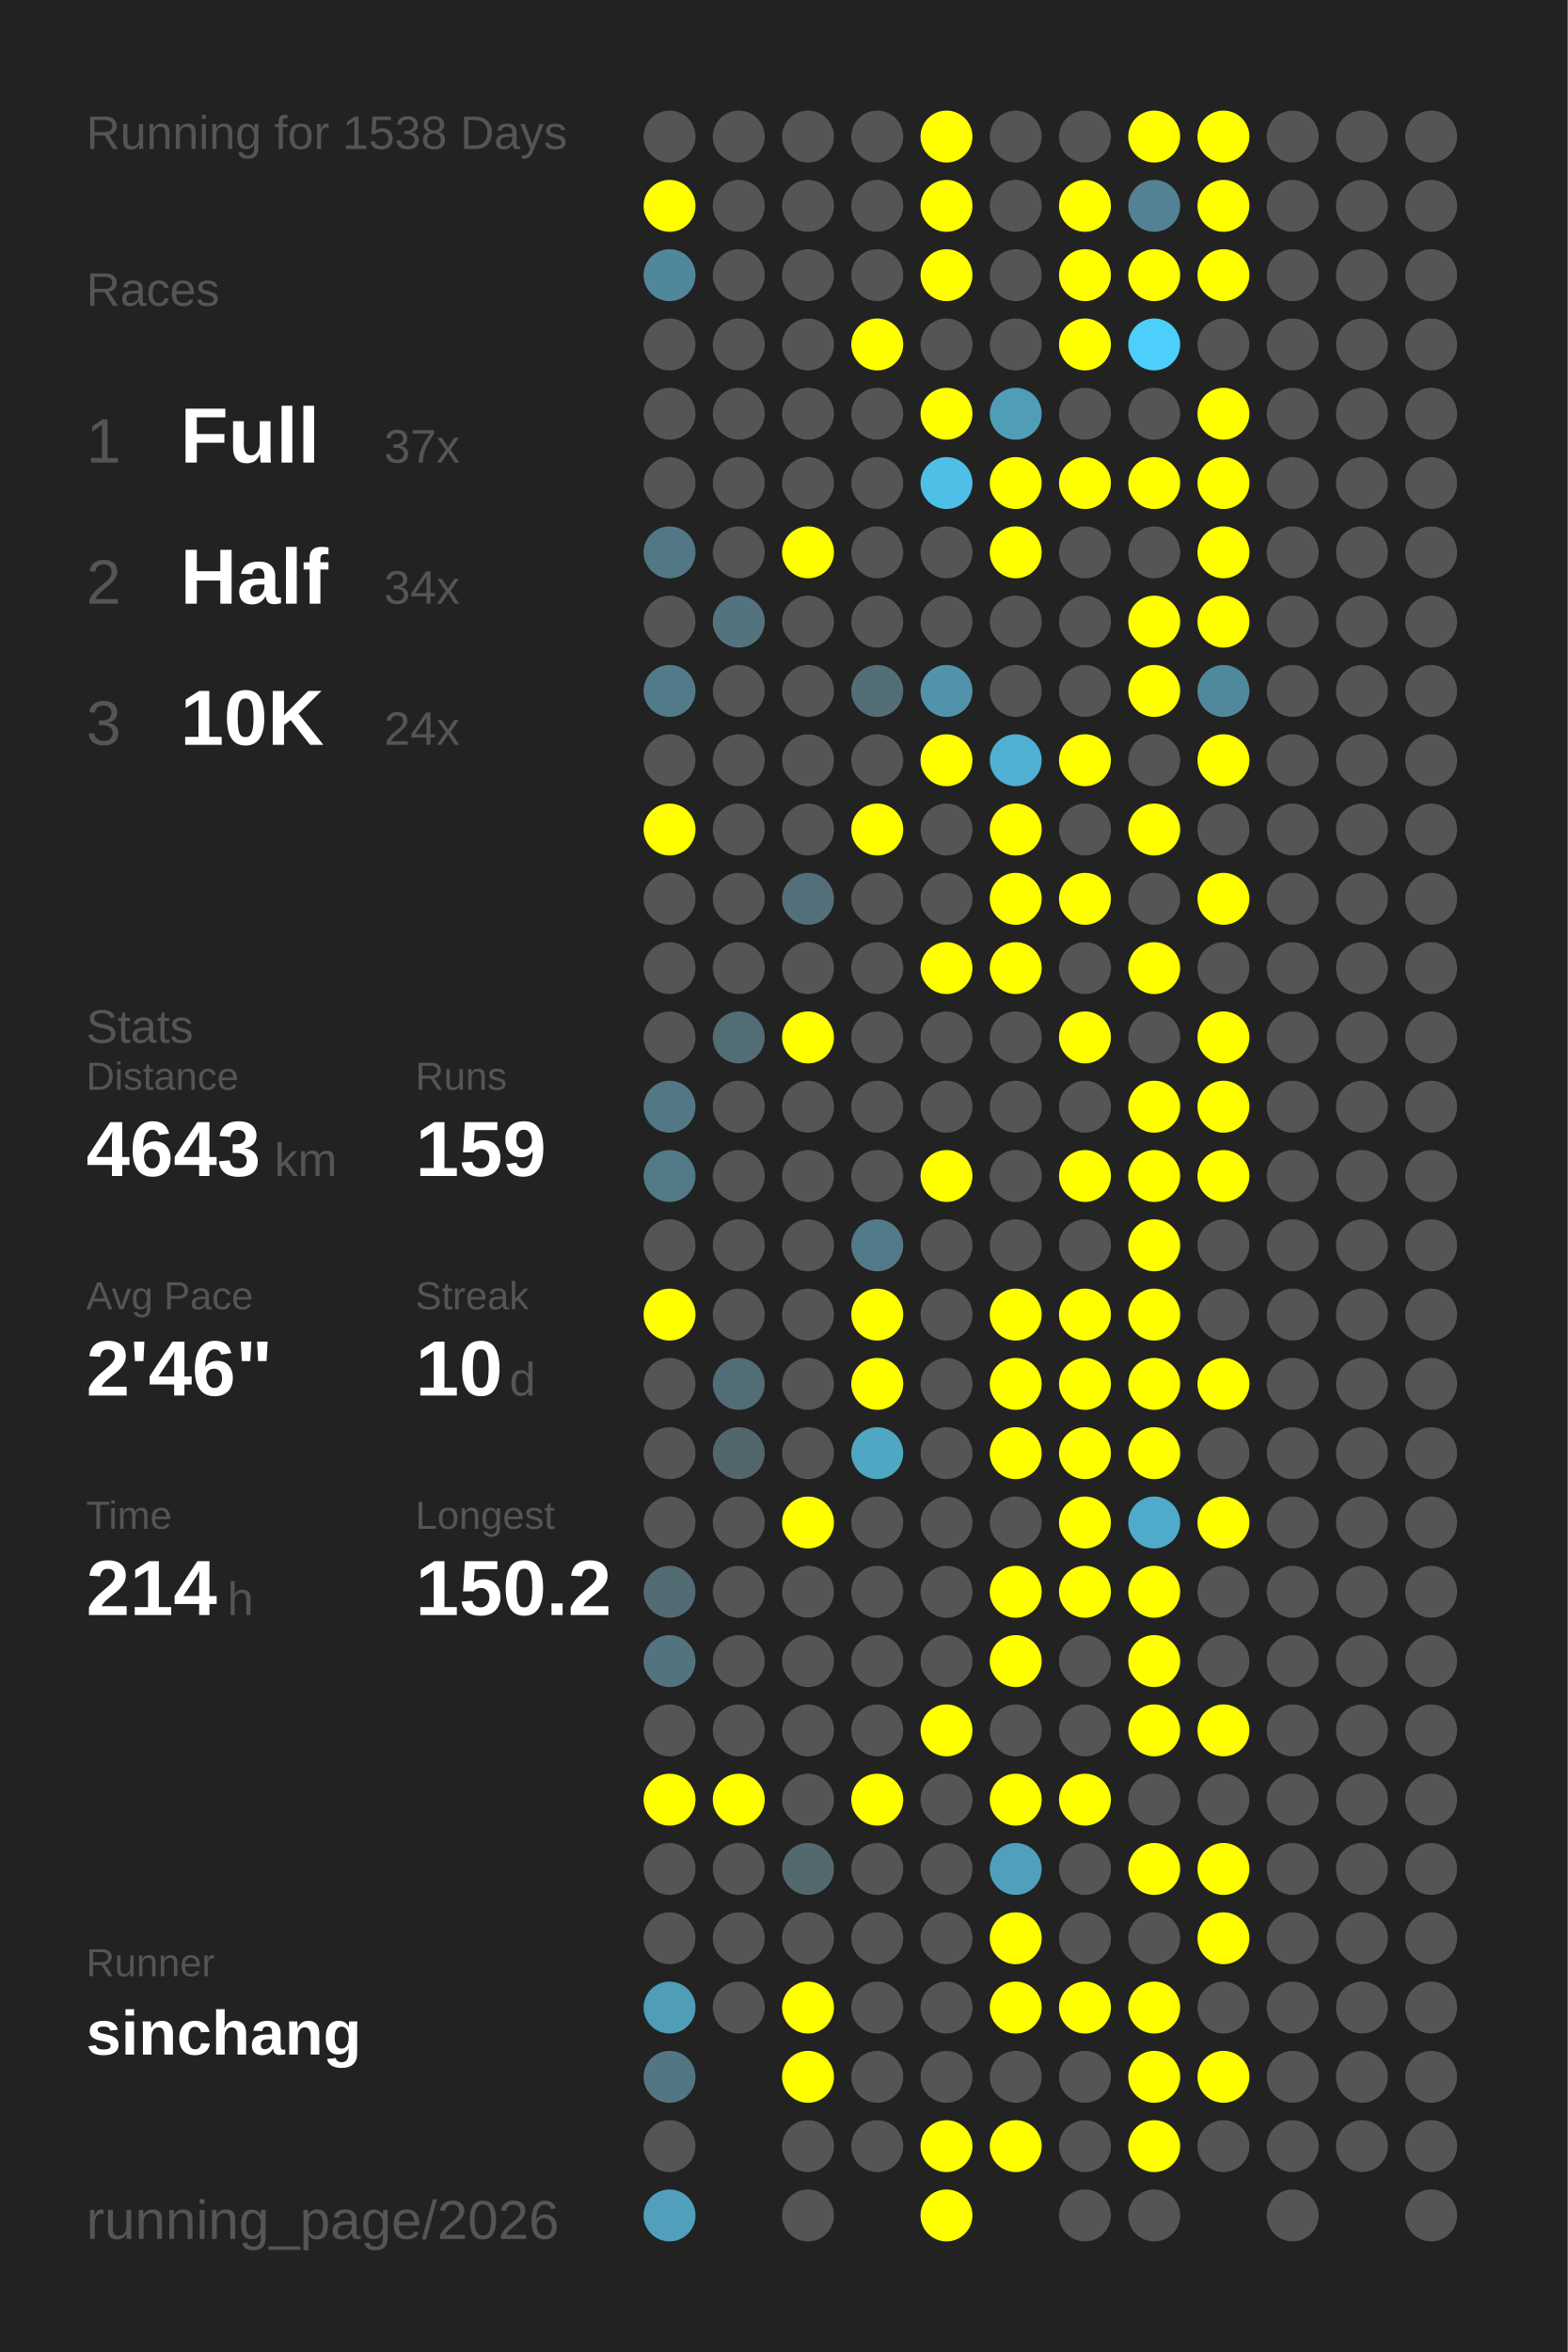
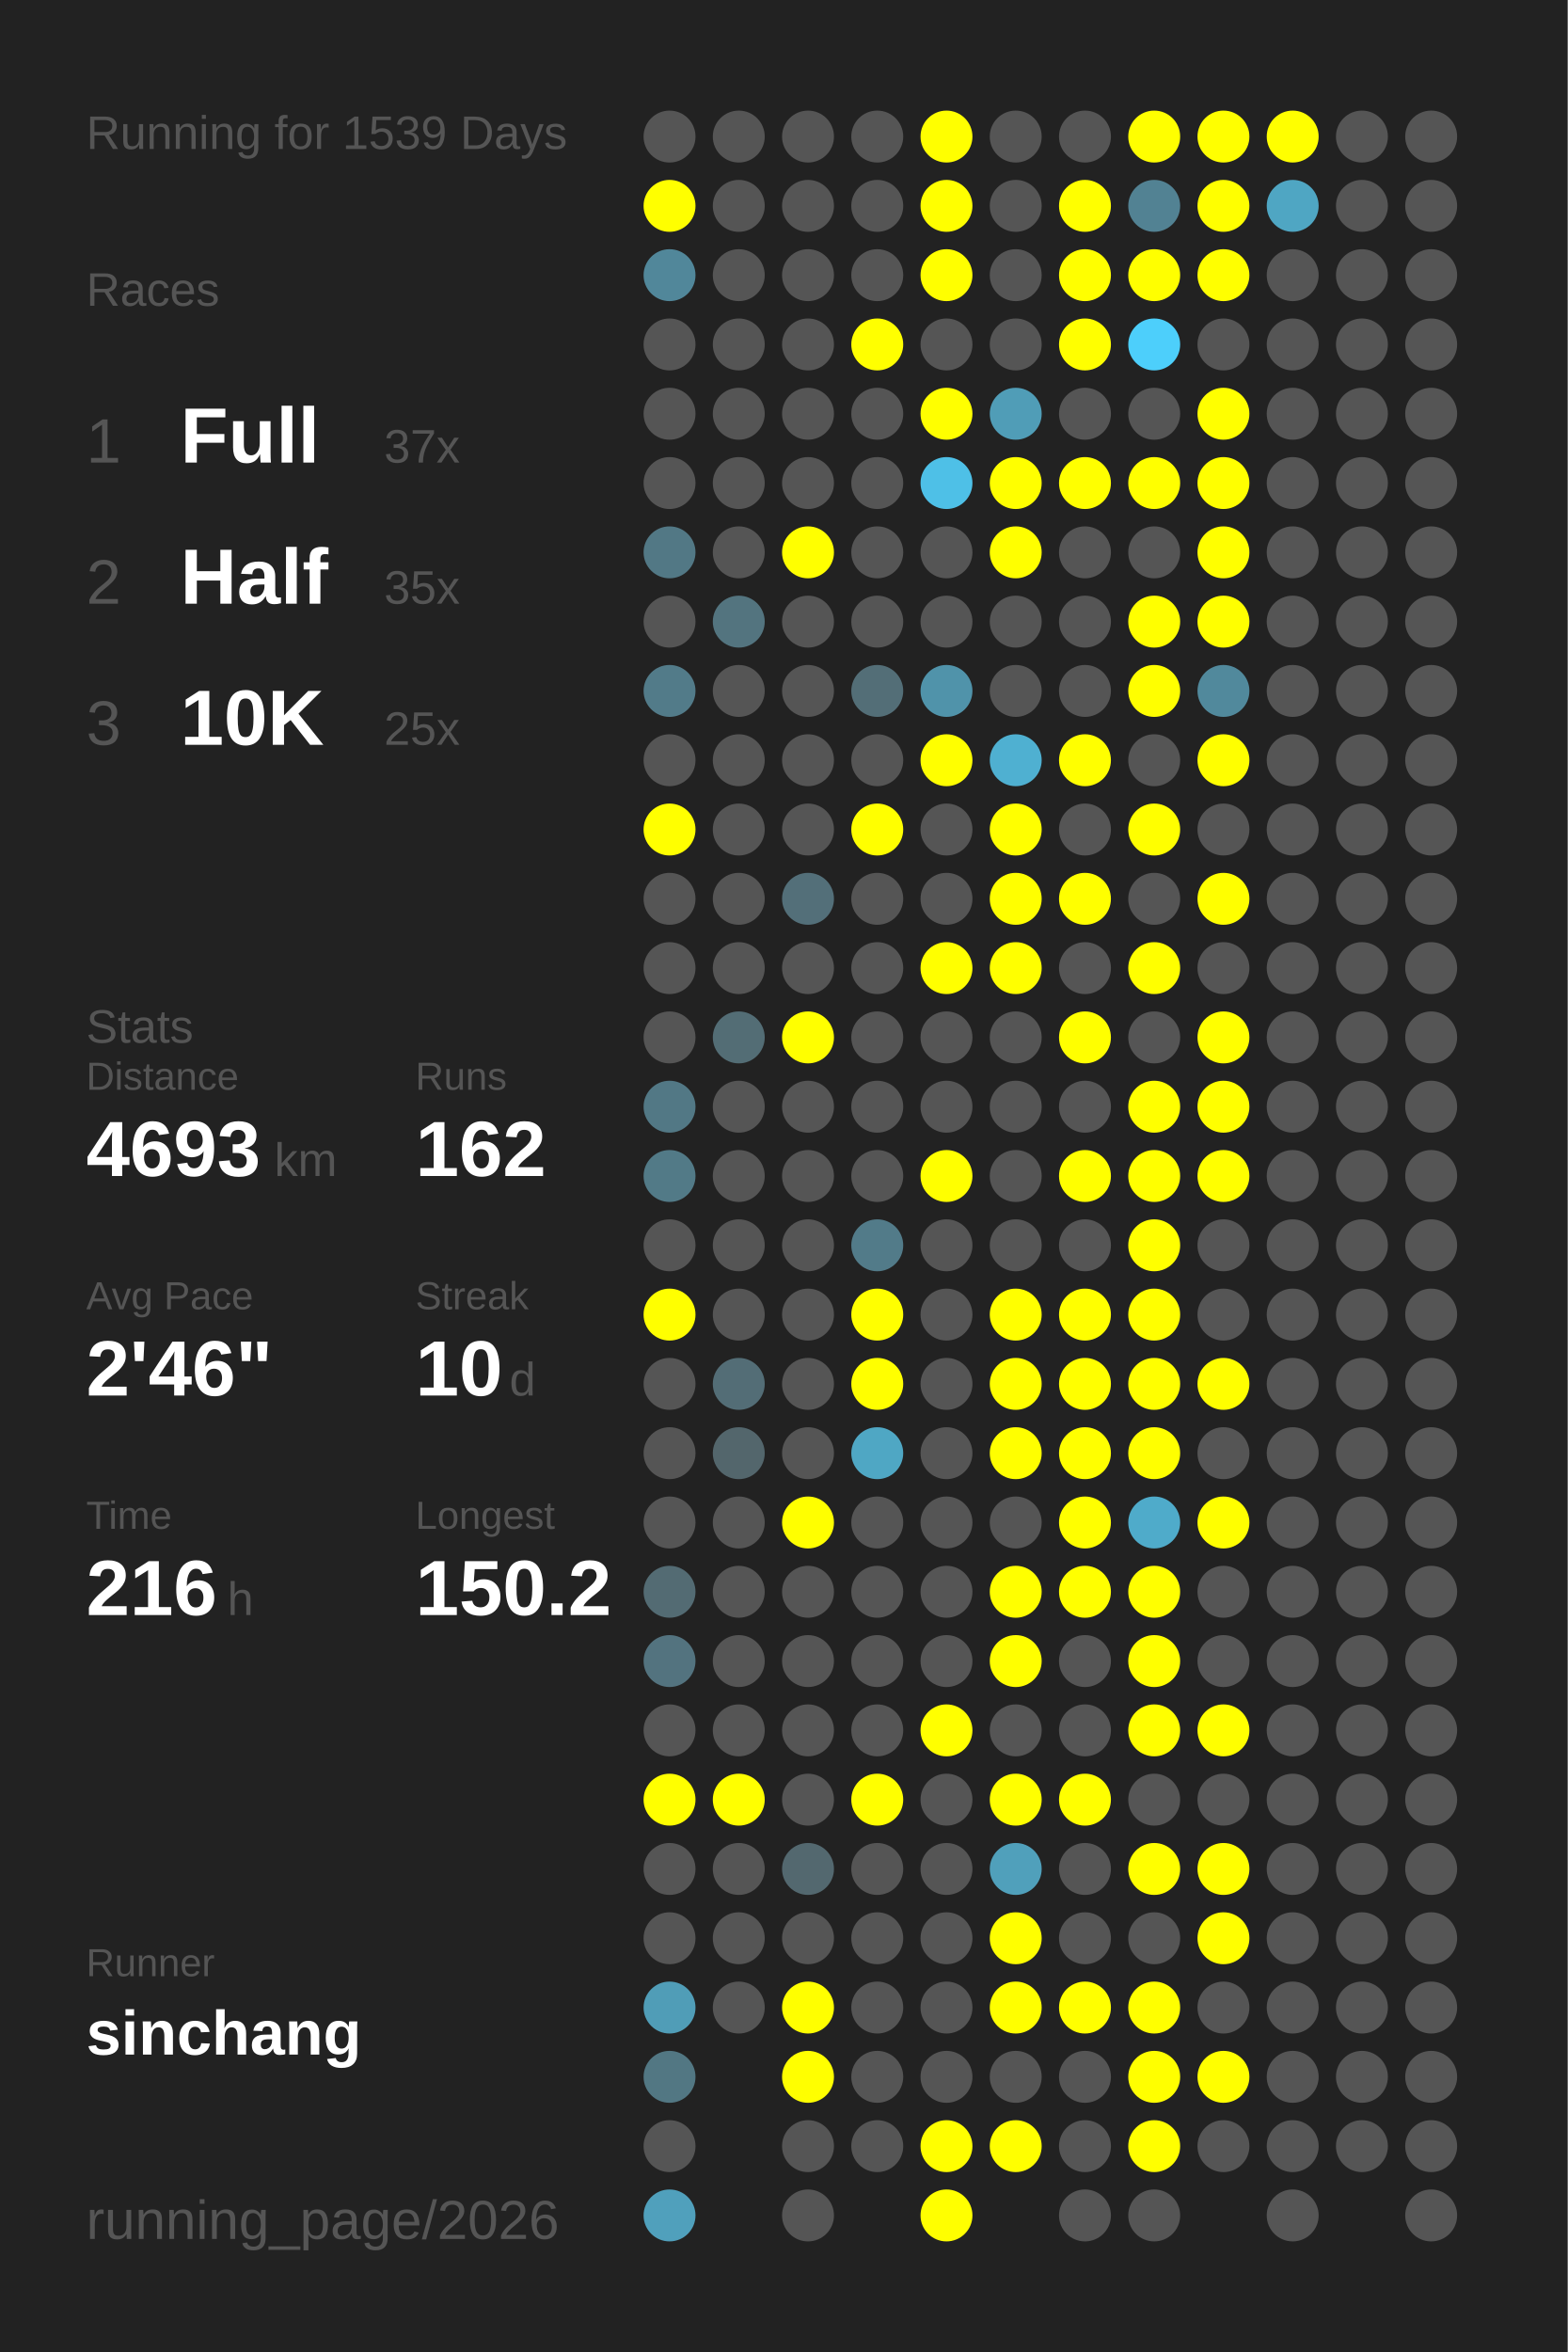
<svg xmlns="http://www.w3.org/2000/svg" baseProfile="full" height="300mm" version="1.1" viewBox="0,0,200,300" width="200mm">
  <defs />
  <rect fill="#222222" height="300" width="200" x="0" y="0" />
-   <text fill="#555555" style="font-size:6px; font-family:Arial;" x="11" y="19">Running for 1538 Days</text>
+   <text fill="#555555" style="font-size:6px; font-family:Arial;" x="11" y="19">Running for 1539 Days</text>
  <text fill="#555555" style="font-size:6px; font-family:Arial;" x="11" y="39">Races</text>
  <text fill="#555555" style="font-size:8px; font-family:Arial;" x="11" y="59">1</text>
  <text fill="#FFFFFF" style="font-size:10px; font-family:Arial; font-weight:bold;" x="23" y="59">Full</text>
  <text fill="#555555" style="font-size:6px; font-family:Arial;" x="49" y="59">37x</text>
  <text fill="#555555" style="font-size:8px; font-family:Arial;" x="11" y="77">2</text>
  <text fill="#FFFFFF" style="font-size:10px; font-family:Arial; font-weight:bold;" x="23" y="77">Half</text>
-   <text fill="#555555" style="font-size:6px; font-family:Arial;" x="49" y="77">34x</text>
+   <text fill="#555555" style="font-size:6px; font-family:Arial;" x="49" y="77">35x</text>
  <text fill="#555555" style="font-size:8px; font-family:Arial;" x="11" y="95">3</text>
  <text fill="#FFFFFF" style="font-size:10px; font-family:Arial; font-weight:bold;" x="23" y="95">10K</text>
-   <text fill="#555555" style="font-size:6px; font-family:Arial;" x="49" y="95">24x</text>
+   <text fill="#555555" style="font-size:6px; font-family:Arial;" x="49" y="95">25x</text>
  <text fill="#555555" style="font-size:6px; font-family:Arial;" x="11" y="133">Stats</text>
  <text fill="#555555" style="font-size:5px; font-family:Arial;" x="11" y="139">Distance</text>
-   <text fill="#FFFFFF" style="font-size:10px; font-family:Arial; font-weight:bold;" x="11" y="150">4643</text>
+   <text fill="#FFFFFF" style="font-size:10px; font-family:Arial; font-weight:bold;" x="11" y="150">4693</text>
  <text fill="#555555" style="font-size:6px; font-family:Arial;" x="35" y="150">km</text>
  <text fill="#555555" style="font-size:5px; font-family:Arial;" x="53" y="139">Runs</text>
-   <text fill="#FFFFFF" style="font-size:10px; font-family:Arial; font-weight:bold;" x="53" y="150">159</text>
+   <text fill="#FFFFFF" style="font-size:10px; font-family:Arial; font-weight:bold;" x="53" y="150">162</text>
  <text fill="#555555" style="font-size:5px; font-family:Arial;" x="11" y="167">Avg Pace</text>
  <text fill="#FFFFFF" style="font-size:10px; font-family:Arial; font-weight:bold;" x="11" y="178">2'46"</text>
  <text fill="#555555" style="font-size:5px; font-family:Arial;" x="53" y="167">Streak</text>
  <text fill="#FFFFFF" style="font-size:10px; font-family:Arial; font-weight:bold;" x="53" y="178">10</text>
  <text fill="#555555" style="font-size:6px; font-family:Arial;" x="65" y="178">d</text>
  <text fill="#555555" style="font-size:5px; font-family:Arial;" x="11" y="195">Time</text>
-   <text fill="#FFFFFF" style="font-size:10px; font-family:Arial; font-weight:bold;" x="11" y="206">214</text>
+   <text fill="#FFFFFF" style="font-size:10px; font-family:Arial; font-weight:bold;" x="11" y="206">216</text>
  <text fill="#555555" style="font-size:6px; font-family:Arial;" x="29" y="206">h</text>
  <text fill="#555555" style="font-size:5px; font-family:Arial;" x="53" y="195">Longest</text>
  <text fill="#FFFFFF" style="font-size:10px; font-family:Arial; font-weight:bold;" x="53" y="206">150.2</text>
  <text fill="#555555" style="font-size:5px; font-family:Arial;" x="11" y="252.065">Runner</text>
  <text fill="#FFFFFF" style="font-size:8px; font-family:Arial; font-weight:bold;" x="11" y="262.065">sinchang</text>
  <text fill="#555555" style="font-size:7px; font-family:Arial;" x="11" y="285.581">running_page/2026</text>
  <circle cx="85.417" cy="17.419" fill="#555555" r="3.312" />
  <circle cx="85.417" cy="26.258" fill="#FFFF00" r="3.312" />
  <circle cx="85.417" cy="35.097" fill="#51879a" r="3.312" />
  <circle cx="85.417" cy="43.935" fill="#555555" r="3.312" />
  <circle cx="85.417" cy="52.774" fill="#555555" r="3.312" />
  <circle cx="85.417" cy="61.613" fill="#555555" r="3.312" />
  <circle cx="85.417" cy="70.452" fill="#527885" r="3.312" />
  <circle cx="85.417" cy="79.29" fill="#555555" r="3.312" />
  <circle cx="85.417" cy="88.129" fill="#527b89" r="3.312" />
  <circle cx="85.417" cy="96.968" fill="#555555" r="3.312" />
  <circle cx="85.417" cy="105.806" fill="#FFFF00" r="3.312" />
  <circle cx="85.417" cy="114.645" fill="#555555" r="3.312" />
  <circle cx="85.417" cy="123.484" fill="#555555" r="3.312" />
  <circle cx="85.417" cy="132.323" fill="#555555" r="3.312" />
  <circle cx="85.417" cy="141.161" fill="#527885" r="3.312" />
  <circle cx="85.417" cy="150" fill="#527a87" r="3.312" />
  <circle cx="85.417" cy="158.839" fill="#555555" r="3.312" />
  <circle cx="85.417" cy="167.677" fill="#FFFF00" r="3.312" />
  <circle cx="85.417" cy="176.516" fill="#555555" r="3.312" />
  <circle cx="85.417" cy="185.355" fill="#555555" r="3.312" />
  <circle cx="85.417" cy="194.194" fill="#555555" r="3.312" />
  <circle cx="85.417" cy="203.032" fill="#536b73" r="3.312" />
  <circle cx="85.417" cy="211.871" fill="#53737f" r="3.312" />
  <circle cx="85.417" cy="220.71" fill="#555555" r="3.312" />
  <circle cx="85.417" cy="229.548" fill="#FFFF00" r="3.312" />
  <circle cx="85.417" cy="238.387" fill="#555555" r="3.312" />
  <circle cx="85.417" cy="247.226" fill="#555555" r="3.312" />
  <circle cx="85.417" cy="256.065" fill="#509db7" r="3.312" />
  <circle cx="85.417" cy="264.903" fill="#527783" r="3.312" />
  <circle cx="85.417" cy="273.742" fill="#555555" r="3.312" />
  <circle cx="85.417" cy="282.581" fill="#50a0bc" r="3.312" />
  <circle cx="94.25" cy="17.419" fill="#555555" r="3.312" />
  <circle cx="94.25" cy="26.258" fill="#555555" r="3.312" />
  <circle cx="94.25" cy="35.097" fill="#555555" r="3.312" />
  <circle cx="94.25" cy="43.935" fill="#555555" r="3.312" />
  <circle cx="94.25" cy="52.774" fill="#555555" r="3.312" />
  <circle cx="94.25" cy="61.613" fill="#555555" r="3.312" />
  <circle cx="94.25" cy="70.452" fill="#555555" r="3.312" />
  <circle cx="94.25" cy="79.29" fill="#53747f" r="3.312" />
  <circle cx="94.25" cy="88.129" fill="#555555" r="3.312" />
  <circle cx="94.25" cy="96.968" fill="#555555" r="3.312" />
  <circle cx="94.25" cy="105.806" fill="#555555" r="3.312" />
  <circle cx="94.25" cy="114.645" fill="#555555" r="3.312" />
  <circle cx="94.25" cy="123.484" fill="#555555" r="3.312" />
  <circle cx="94.25" cy="132.323" fill="#536d75" r="3.312" />
  <circle cx="94.25" cy="141.161" fill="#555555" r="3.312" />
  <circle cx="94.25" cy="150" fill="#555555" r="3.312" />
  <circle cx="94.25" cy="158.839" fill="#555555" r="3.312" />
  <circle cx="94.25" cy="167.677" fill="#555555" r="3.312" />
  <circle cx="94.25" cy="176.516" fill="#536d76" r="3.312" />
  <circle cx="94.25" cy="185.355" fill="#53666c" r="3.312" />
  <circle cx="94.25" cy="194.194" fill="#555555" r="3.312" />
  <circle cx="94.25" cy="203.032" fill="#555555" r="3.312" />
  <circle cx="94.25" cy="211.871" fill="#555555" r="3.312" />
  <circle cx="94.25" cy="220.71" fill="#555555" r="3.312" />
  <circle cx="94.25" cy="229.548" fill="#FFFF00" r="3.312" />
  <circle cx="94.25" cy="238.387" fill="#555555" r="3.312" />
  <circle cx="94.25" cy="247.226" fill="#555555" r="3.312" />
  <circle cx="94.25" cy="256.065" fill="#555555" r="3.312" />
  <circle cx="103.083" cy="17.419" fill="#555555" r="3.312" />
  <circle cx="103.083" cy="26.258" fill="#555555" r="3.312" />
  <circle cx="103.083" cy="35.097" fill="#555555" r="3.312" />
  <circle cx="103.083" cy="43.935" fill="#555555" r="3.312" />
  <circle cx="103.083" cy="52.774" fill="#555555" r="3.312" />
  <circle cx="103.083" cy="61.613" fill="#555555" r="3.312" />
  <circle cx="103.083" cy="70.452" fill="#FFFF00" r="3.312" />
  <circle cx="103.083" cy="79.29" fill="#555555" r="3.312" />
  <circle cx="103.083" cy="88.129" fill="#555555" r="3.312" />
  <circle cx="103.083" cy="96.968" fill="#555555" r="3.312" />
  <circle cx="103.083" cy="105.806" fill="#555555" r="3.312" />
  <circle cx="103.083" cy="114.645" fill="#536f79" r="3.312" />
  <circle cx="103.083" cy="123.484" fill="#555555" r="3.312" />
  <circle cx="103.083" cy="132.323" fill="#FFFF00" r="3.312" />
  <circle cx="103.083" cy="141.161" fill="#555555" r="3.312" />
  <circle cx="103.083" cy="150" fill="#555555" r="3.312" />
  <circle cx="103.083" cy="158.839" fill="#555555" r="3.312" />
  <circle cx="103.083" cy="167.677" fill="#555555" r="3.312" />
  <circle cx="103.083" cy="176.516" fill="#555555" r="3.312" />
  <circle cx="103.083" cy="185.355" fill="#555555" r="3.312" />
  <circle cx="103.083" cy="194.194" fill="#FFFF00" r="3.312" />
  <circle cx="103.083" cy="203.032" fill="#555555" r="3.312" />
  <circle cx="103.083" cy="211.871" fill="#555555" r="3.312" />
  <circle cx="103.083" cy="220.71" fill="#555555" r="3.312" />
  <circle cx="103.083" cy="229.548" fill="#555555" r="3.312" />
  <circle cx="103.083" cy="238.387" fill="#53686f" r="3.312" />
  <circle cx="103.083" cy="247.226" fill="#555555" r="3.312" />
  <circle cx="103.083" cy="256.065" fill="#FFFF00" r="3.312" />
  <circle cx="103.083" cy="264.903" fill="#FFFF00" r="3.312" />
  <circle cx="103.083" cy="273.742" fill="#555555" r="3.312" />
  <circle cx="103.083" cy="282.581" fill="#555555" r="3.312" />
  <circle cx="111.917" cy="17.419" fill="#555555" r="3.312" />
  <circle cx="111.917" cy="26.258" fill="#555555" r="3.312" />
  <circle cx="111.917" cy="35.097" fill="#555555" r="3.312" />
  <circle cx="111.917" cy="43.935" fill="#FFFF00" r="3.312" />
  <circle cx="111.917" cy="52.774" fill="#555555" r="3.312" />
  <circle cx="111.917" cy="61.613" fill="#555555" r="3.312" />
  <circle cx="111.917" cy="70.452" fill="#555555" r="3.312" />
  <circle cx="111.917" cy="79.29" fill="#555555" r="3.312" />
  <circle cx="111.917" cy="88.129" fill="#536e77" r="3.312" />
  <circle cx="111.917" cy="96.968" fill="#555555" r="3.312" />
  <circle cx="111.917" cy="105.806" fill="#FFFF00" r="3.312" />
  <circle cx="111.917" cy="114.645" fill="#555555" r="3.312" />
  <circle cx="111.917" cy="123.484" fill="#555555" r="3.312" />
  <circle cx="111.917" cy="132.323" fill="#555555" r="3.312" />
  <circle cx="111.917" cy="141.161" fill="#555555" r="3.312" />
  <circle cx="111.917" cy="150" fill="#555555" r="3.312" />
  <circle cx="111.917" cy="158.839" fill="#527b89" r="3.312" />
  <circle cx="111.917" cy="167.677" fill="#FFFF00" r="3.312" />
  <circle cx="111.917" cy="176.516" fill="#FFFF00" r="3.312" />
  <circle cx="111.917" cy="185.355" fill="#4fa7c4" r="3.312" />
  <circle cx="111.917" cy="194.194" fill="#555555" r="3.312" />
  <circle cx="111.917" cy="203.032" fill="#555555" r="3.312" />
  <circle cx="111.917" cy="211.871" fill="#555555" r="3.312" />
  <circle cx="111.917" cy="220.71" fill="#555555" r="3.312" />
  <circle cx="111.917" cy="229.548" fill="#FFFF00" r="3.312" />
  <circle cx="111.917" cy="238.387" fill="#555555" r="3.312" />
  <circle cx="111.917" cy="247.226" fill="#555555" r="3.312" />
  <circle cx="111.917" cy="256.065" fill="#555555" r="3.312" />
  <circle cx="111.917" cy="264.903" fill="#555555" r="3.312" />
  <circle cx="111.917" cy="273.742" fill="#555555" r="3.312" />
  <circle cx="120.75" cy="17.419" fill="#FFFF00" r="3.312" />
  <circle cx="120.75" cy="26.258" fill="#FFFF00" r="3.312" />
  <circle cx="120.75" cy="35.097" fill="#FFFF00" r="3.312" />
  <circle cx="120.75" cy="43.935" fill="#555555" r="3.312" />
  <circle cx="120.75" cy="52.774" fill="#FFFF00" r="3.312" />
  <circle cx="120.75" cy="61.613" fill="#4ec0e7" r="3.312" />
  <circle cx="120.75" cy="70.452" fill="#555555" r="3.312" />
  <circle cx="120.75" cy="79.29" fill="#555555" r="3.312" />
  <circle cx="120.75" cy="88.129" fill="#5093aa" r="3.312" />
  <circle cx="120.75" cy="96.968" fill="#FFFF00" r="3.312" />
  <circle cx="120.75" cy="105.806" fill="#555555" r="3.312" />
  <circle cx="120.75" cy="114.645" fill="#555555" r="3.312" />
  <circle cx="120.75" cy="123.484" fill="#FFFF00" r="3.312" />
  <circle cx="120.75" cy="132.323" fill="#555555" r="3.312" />
  <circle cx="120.75" cy="141.161" fill="#555555" r="3.312" />
  <circle cx="120.75" cy="150" fill="#FFFF00" r="3.312" />
  <circle cx="120.75" cy="158.839" fill="#555555" r="3.312" />
  <circle cx="120.75" cy="167.677" fill="#555555" r="3.312" />
  <circle cx="120.75" cy="176.516" fill="#555555" r="3.312" />
  <circle cx="120.75" cy="185.355" fill="#555555" r="3.312" />
  <circle cx="120.75" cy="194.194" fill="#555555" r="3.312" />
  <circle cx="120.75" cy="203.032" fill="#555555" r="3.312" />
  <circle cx="120.75" cy="211.871" fill="#555555" r="3.312" />
  <circle cx="120.75" cy="220.71" fill="#FFFF00" r="3.312" />
  <circle cx="120.75" cy="229.548" fill="#555555" r="3.312" />
  <circle cx="120.75" cy="238.387" fill="#555555" r="3.312" />
  <circle cx="120.75" cy="247.226" fill="#555555" r="3.312" />
  <circle cx="120.75" cy="256.065" fill="#555555" r="3.312" />
  <circle cx="120.75" cy="264.903" fill="#555555" r="3.312" />
  <circle cx="120.75" cy="273.742" fill="#FFFF00" r="3.312" />
  <circle cx="120.75" cy="282.581" fill="#FFFF00" r="3.312" />
  <circle cx="129.583" cy="17.419" fill="#555555" r="3.312" />
  <circle cx="129.583" cy="26.258" fill="#555555" r="3.312" />
  <circle cx="129.583" cy="35.097" fill="#555555" r="3.312" />
  <circle cx="129.583" cy="43.935" fill="#555555" r="3.312" />
  <circle cx="129.583" cy="52.774" fill="#509db7" r="3.312" />
  <circle cx="129.583" cy="61.613" fill="#FFFF00" r="3.312" />
  <circle cx="129.583" cy="70.452" fill="#FFFF00" r="3.312" />
  <circle cx="129.583" cy="79.29" fill="#555555" r="3.312" />
  <circle cx="129.583" cy="88.129" fill="#555555" r="3.312" />
  <circle cx="129.583" cy="96.968" fill="#4fb0d1" r="3.312" />
  <circle cx="129.583" cy="105.806" fill="#FFFF00" r="3.312" />
  <circle cx="129.583" cy="114.645" fill="#FFFF00" r="3.312" />
  <circle cx="129.583" cy="123.484" fill="#FFFF00" r="3.312" />
  <circle cx="129.583" cy="132.323" fill="#555555" r="3.312" />
  <circle cx="129.583" cy="141.161" fill="#555555" r="3.312" />
  <circle cx="129.583" cy="150" fill="#555555" r="3.312" />
  <circle cx="129.583" cy="158.839" fill="#555555" r="3.312" />
  <circle cx="129.583" cy="167.677" fill="#FFFF00" r="3.312" />
  <circle cx="129.583" cy="176.516" fill="#FFFF00" r="3.312" />
  <circle cx="129.583" cy="185.355" fill="#FFFF00" r="3.312" />
  <circle cx="129.583" cy="194.194" fill="#555555" r="3.312" />
  <circle cx="129.583" cy="203.032" fill="#FFFF00" r="3.312" />
  <circle cx="129.583" cy="211.871" fill="#FFFF00" r="3.312" />
  <circle cx="129.583" cy="220.71" fill="#555555" r="3.312" />
  <circle cx="129.583" cy="229.548" fill="#FFFF00" r="3.312" />
  <circle cx="129.583" cy="238.387" fill="#50a0bb" r="3.312" />
  <circle cx="129.583" cy="247.226" fill="#FFFF00" r="3.312" />
  <circle cx="129.583" cy="256.065" fill="#FFFF00" r="3.312" />
  <circle cx="129.583" cy="264.903" fill="#555555" r="3.312" />
  <circle cx="129.583" cy="273.742" fill="#FFFF00" r="3.312" />
  <circle cx="138.417" cy="17.419" fill="#555555" r="3.312" />
  <circle cx="138.417" cy="26.258" fill="#FFFF00" r="3.312" />
  <circle cx="138.417" cy="35.097" fill="#FFFF00" r="3.312" />
  <circle cx="138.417" cy="43.935" fill="#FFFF00" r="3.312" />
  <circle cx="138.417" cy="52.774" fill="#555555" r="3.312" />
  <circle cx="138.417" cy="61.613" fill="#FFFF00" r="3.312" />
  <circle cx="138.417" cy="70.452" fill="#555555" r="3.312" />
  <circle cx="138.417" cy="79.29" fill="#555555" r="3.312" />
  <circle cx="138.417" cy="88.129" fill="#555555" r="3.312" />
  <circle cx="138.417" cy="96.968" fill="#FFFF00" r="3.312" />
  <circle cx="138.417" cy="105.806" fill="#555555" r="3.312" />
  <circle cx="138.417" cy="114.645" fill="#FFFF00" r="3.312" />
  <circle cx="138.417" cy="123.484" fill="#555555" r="3.312" />
  <circle cx="138.417" cy="132.323" fill="#FFFF00" r="3.312" />
  <circle cx="138.417" cy="141.161" fill="#555555" r="3.312" />
  <circle cx="138.417" cy="150" fill="#FFFF00" r="3.312" />
  <circle cx="138.417" cy="158.839" fill="#555555" r="3.312" />
  <circle cx="138.417" cy="167.677" fill="#FFFF00" r="3.312" />
  <circle cx="138.417" cy="176.516" fill="#FFFF00" r="3.312" />
  <circle cx="138.417" cy="185.355" fill="#FFFF00" r="3.312" />
  <circle cx="138.417" cy="194.194" fill="#FFFF00" r="3.312" />
  <circle cx="138.417" cy="203.032" fill="#FFFF00" r="3.312" />
  <circle cx="138.417" cy="211.871" fill="#555555" r="3.312" />
  <circle cx="138.417" cy="220.71" fill="#555555" r="3.312" />
  <circle cx="138.417" cy="229.548" fill="#FFFF00" r="3.312" />
  <circle cx="138.417" cy="238.387" fill="#555555" r="3.312" />
  <circle cx="138.417" cy="247.226" fill="#555555" r="3.312" />
  <circle cx="138.417" cy="256.065" fill="#FFFF00" r="3.312" />
  <circle cx="138.417" cy="264.903" fill="#555555" r="3.312" />
  <circle cx="138.417" cy="273.742" fill="#555555" r="3.312" />
  <circle cx="138.417" cy="282.581" fill="#555555" r="3.312" />
  <circle cx="147.25" cy="17.419" fill="#FFFF00" r="3.312" />
  <circle cx="147.25" cy="26.258" fill="#528293" r="3.312" />
  <circle cx="147.25" cy="35.097" fill="#FFFF00" r="3.312" />
  <circle cx="147.25" cy="43.935" fill="#4dcffb" r="3.312" />
  <circle cx="147.25" cy="52.774" fill="#555555" r="3.312" />
  <circle cx="147.25" cy="61.613" fill="#FFFF00" r="3.312" />
  <circle cx="147.25" cy="70.452" fill="#555555" r="3.312" />
  <circle cx="147.25" cy="79.29" fill="#FFFF00" r="3.312" />
  <circle cx="147.25" cy="88.129" fill="#FFFF00" r="3.312" />
  <circle cx="147.25" cy="96.968" fill="#555555" r="3.312" />
  <circle cx="147.25" cy="105.806" fill="#FFFF00" r="3.312" />
  <circle cx="147.25" cy="114.645" fill="#555555" r="3.312" />
  <circle cx="147.25" cy="123.484" fill="#FFFF00" r="3.312" />
  <circle cx="147.25" cy="132.323" fill="#555555" r="3.312" />
  <circle cx="147.25" cy="141.161" fill="#FFFF00" r="3.312" />
  <circle cx="147.25" cy="150" fill="#FFFF00" r="3.312" />
  <circle cx="147.25" cy="158.839" fill="#FFFF00" r="3.312" />
  <circle cx="147.25" cy="167.677" fill="#FFFF00" r="3.312" />
  <circle cx="147.25" cy="176.516" fill="#FFFF00" r="3.312" />
  <circle cx="147.25" cy="185.355" fill="#FFFF00" r="3.312" />
  <circle cx="147.25" cy="194.194" fill="#4fabca" r="3.312" />
  <circle cx="147.25" cy="203.032" fill="#FFFF00" r="3.312" />
  <circle cx="147.25" cy="211.871" fill="#FFFF00" r="3.312" />
  <circle cx="147.25" cy="220.71" fill="#FFFF00" r="3.312" />
  <circle cx="147.25" cy="229.548" fill="#555555" r="3.312" />
  <circle cx="147.25" cy="238.387" fill="#FFFF00" r="3.312" />
  <circle cx="147.25" cy="247.226" fill="#555555" r="3.312" />
  <circle cx="147.25" cy="256.065" fill="#FFFF00" r="3.312" />
  <circle cx="147.25" cy="264.903" fill="#FFFF00" r="3.312" />
  <circle cx="147.25" cy="273.742" fill="#FFFF00" r="3.312" />
  <circle cx="147.25" cy="282.581" fill="#555555" r="3.312" />
  <circle cx="156.083" cy="17.419" fill="#FFFF00" r="3.312" />
  <circle cx="156.083" cy="26.258" fill="#FFFF00" r="3.312" />
  <circle cx="156.083" cy="35.097" fill="#FFFF00" r="3.312" />
  <circle cx="156.083" cy="43.935" fill="#555555" r="3.312" />
  <circle cx="156.083" cy="52.774" fill="#FFFF00" r="3.312" />
  <circle cx="156.083" cy="61.613" fill="#FFFF00" r="3.312" />
  <circle cx="156.083" cy="70.452" fill="#FFFF00" r="3.312" />
  <circle cx="156.083" cy="79.29" fill="#FFFF00" r="3.312" />
  <circle cx="156.083" cy="88.129" fill="#51899c" r="3.312" />
  <circle cx="156.083" cy="96.968" fill="#FFFF00" r="3.312" />
  <circle cx="156.083" cy="105.806" fill="#555555" r="3.312" />
  <circle cx="156.083" cy="114.645" fill="#FFFF00" r="3.312" />
  <circle cx="156.083" cy="123.484" fill="#555555" r="3.312" />
  <circle cx="156.083" cy="132.323" fill="#FFFF00" r="3.312" />
  <circle cx="156.083" cy="141.161" fill="#FFFF00" r="3.312" />
  <circle cx="156.083" cy="150" fill="#FFFF00" r="3.312" />
  <circle cx="156.083" cy="158.839" fill="#555555" r="3.312" />
  <circle cx="156.083" cy="167.677" fill="#555555" r="3.312" />
  <circle cx="156.083" cy="176.516" fill="#FFFF00" r="3.312" />
  <circle cx="156.083" cy="185.355" fill="#555555" r="3.312" />
  <circle cx="156.083" cy="194.194" fill="#FFFF00" r="3.312" />
  <circle cx="156.083" cy="203.032" fill="#555555" r="3.312" />
  <circle cx="156.083" cy="211.871" fill="#555555" r="3.312" />
  <circle cx="156.083" cy="220.71" fill="#FFFF00" r="3.312" />
  <circle cx="156.083" cy="229.548" fill="#555555" r="3.312" />
  <circle cx="156.083" cy="238.387" fill="#FFFF00" r="3.312" />
  <circle cx="156.083" cy="247.226" fill="#FFFF00" r="3.312" />
  <circle cx="156.083" cy="256.065" fill="#555555" r="3.312" />
  <circle cx="156.083" cy="264.903" fill="#FFFF00" r="3.312" />
  <circle cx="156.083" cy="273.742" fill="#555555" r="3.312" />
-   <circle cx="164.917" cy="17.419" fill="#555555" r="3.312" />
-   <circle cx="164.917" cy="26.258" fill="#555555" r="3.312" />
+   <circle cx="164.917" cy="17.419" fill="#FFFF00" r="3.312" />
+   <circle cx="164.917" cy="26.258" fill="#4fa6c3" r="3.312" />
  <circle cx="164.917" cy="35.097" fill="#555555" r="3.312" />
  <circle cx="164.917" cy="43.935" fill="#555555" r="3.312" />
  <circle cx="164.917" cy="52.774" fill="#555555" r="3.312" />
  <circle cx="164.917" cy="61.613" fill="#555555" r="3.312" />
  <circle cx="164.917" cy="70.452" fill="#555555" r="3.312" />
  <circle cx="164.917" cy="79.29" fill="#555555" r="3.312" />
  <circle cx="164.917" cy="88.129" fill="#555555" r="3.312" />
  <circle cx="164.917" cy="96.968" fill="#555555" r="3.312" />
  <circle cx="164.917" cy="105.806" fill="#555555" r="3.312" />
  <circle cx="164.917" cy="114.645" fill="#555555" r="3.312" />
  <circle cx="164.917" cy="123.484" fill="#555555" r="3.312" />
  <circle cx="164.917" cy="132.323" fill="#555555" r="3.312" />
  <circle cx="164.917" cy="141.161" fill="#555555" r="3.312" />
  <circle cx="164.917" cy="150" fill="#555555" r="3.312" />
  <circle cx="164.917" cy="158.839" fill="#555555" r="3.312" />
  <circle cx="164.917" cy="167.677" fill="#555555" r="3.312" />
  <circle cx="164.917" cy="176.516" fill="#555555" r="3.312" />
  <circle cx="164.917" cy="185.355" fill="#555555" r="3.312" />
  <circle cx="164.917" cy="194.194" fill="#555555" r="3.312" />
  <circle cx="164.917" cy="203.032" fill="#555555" r="3.312" />
  <circle cx="164.917" cy="211.871" fill="#555555" r="3.312" />
  <circle cx="164.917" cy="220.71" fill="#555555" r="3.312" />
  <circle cx="164.917" cy="229.548" fill="#555555" r="3.312" />
  <circle cx="164.917" cy="238.387" fill="#555555" r="3.312" />
  <circle cx="164.917" cy="247.226" fill="#555555" r="3.312" />
  <circle cx="164.917" cy="256.065" fill="#555555" r="3.312" />
  <circle cx="164.917" cy="264.903" fill="#555555" r="3.312" />
  <circle cx="164.917" cy="273.742" fill="#555555" r="3.312" />
  <circle cx="164.917" cy="282.581" fill="#555555" r="3.312" />
  <circle cx="173.75" cy="17.419" fill="#555555" r="3.312" />
  <circle cx="173.75" cy="26.258" fill="#555555" r="3.312" />
  <circle cx="173.75" cy="35.097" fill="#555555" r="3.312" />
  <circle cx="173.75" cy="43.935" fill="#555555" r="3.312" />
  <circle cx="173.75" cy="52.774" fill="#555555" r="3.312" />
  <circle cx="173.75" cy="61.613" fill="#555555" r="3.312" />
  <circle cx="173.75" cy="70.452" fill="#555555" r="3.312" />
  <circle cx="173.75" cy="79.29" fill="#555555" r="3.312" />
  <circle cx="173.75" cy="88.129" fill="#555555" r="3.312" />
  <circle cx="173.75" cy="96.968" fill="#555555" r="3.312" />
  <circle cx="173.75" cy="105.806" fill="#555555" r="3.312" />
  <circle cx="173.75" cy="114.645" fill="#555555" r="3.312" />
  <circle cx="173.75" cy="123.484" fill="#555555" r="3.312" />
  <circle cx="173.75" cy="132.323" fill="#555555" r="3.312" />
  <circle cx="173.75" cy="141.161" fill="#555555" r="3.312" />
  <circle cx="173.75" cy="150" fill="#555555" r="3.312" />
  <circle cx="173.75" cy="158.839" fill="#555555" r="3.312" />
  <circle cx="173.75" cy="167.677" fill="#555555" r="3.312" />
  <circle cx="173.75" cy="176.516" fill="#555555" r="3.312" />
  <circle cx="173.75" cy="185.355" fill="#555555" r="3.312" />
  <circle cx="173.75" cy="194.194" fill="#555555" r="3.312" />
  <circle cx="173.75" cy="203.032" fill="#555555" r="3.312" />
  <circle cx="173.75" cy="211.871" fill="#555555" r="3.312" />
  <circle cx="173.75" cy="220.71" fill="#555555" r="3.312" />
  <circle cx="173.75" cy="229.548" fill="#555555" r="3.312" />
  <circle cx="173.75" cy="238.387" fill="#555555" r="3.312" />
  <circle cx="173.75" cy="247.226" fill="#555555" r="3.312" />
  <circle cx="173.75" cy="256.065" fill="#555555" r="3.312" />
  <circle cx="173.75" cy="264.903" fill="#555555" r="3.312" />
  <circle cx="173.75" cy="273.742" fill="#555555" r="3.312" />
  <circle cx="182.583" cy="17.419" fill="#555555" r="3.312" />
  <circle cx="182.583" cy="26.258" fill="#555555" r="3.312" />
  <circle cx="182.583" cy="35.097" fill="#555555" r="3.312" />
  <circle cx="182.583" cy="43.935" fill="#555555" r="3.312" />
  <circle cx="182.583" cy="52.774" fill="#555555" r="3.312" />
  <circle cx="182.583" cy="61.613" fill="#555555" r="3.312" />
  <circle cx="182.583" cy="70.452" fill="#555555" r="3.312" />
  <circle cx="182.583" cy="79.29" fill="#555555" r="3.312" />
  <circle cx="182.583" cy="88.129" fill="#555555" r="3.312" />
  <circle cx="182.583" cy="96.968" fill="#555555" r="3.312" />
  <circle cx="182.583" cy="105.806" fill="#555555" r="3.312" />
  <circle cx="182.583" cy="114.645" fill="#555555" r="3.312" />
  <circle cx="182.583" cy="123.484" fill="#555555" r="3.312" />
  <circle cx="182.583" cy="132.323" fill="#555555" r="3.312" />
  <circle cx="182.583" cy="141.161" fill="#555555" r="3.312" />
  <circle cx="182.583" cy="150" fill="#555555" r="3.312" />
  <circle cx="182.583" cy="158.839" fill="#555555" r="3.312" />
  <circle cx="182.583" cy="167.677" fill="#555555" r="3.312" />
  <circle cx="182.583" cy="176.516" fill="#555555" r="3.312" />
  <circle cx="182.583" cy="185.355" fill="#555555" r="3.312" />
  <circle cx="182.583" cy="194.194" fill="#555555" r="3.312" />
  <circle cx="182.583" cy="203.032" fill="#555555" r="3.312" />
  <circle cx="182.583" cy="211.871" fill="#555555" r="3.312" />
  <circle cx="182.583" cy="220.71" fill="#555555" r="3.312" />
  <circle cx="182.583" cy="229.548" fill="#555555" r="3.312" />
  <circle cx="182.583" cy="238.387" fill="#555555" r="3.312" />
  <circle cx="182.583" cy="247.226" fill="#555555" r="3.312" />
  <circle cx="182.583" cy="256.065" fill="#555555" r="3.312" />
  <circle cx="182.583" cy="264.903" fill="#555555" r="3.312" />
  <circle cx="182.583" cy="273.742" fill="#555555" r="3.312" />
  <circle cx="182.583" cy="282.581" fill="#555555" r="3.312" />
</svg>
